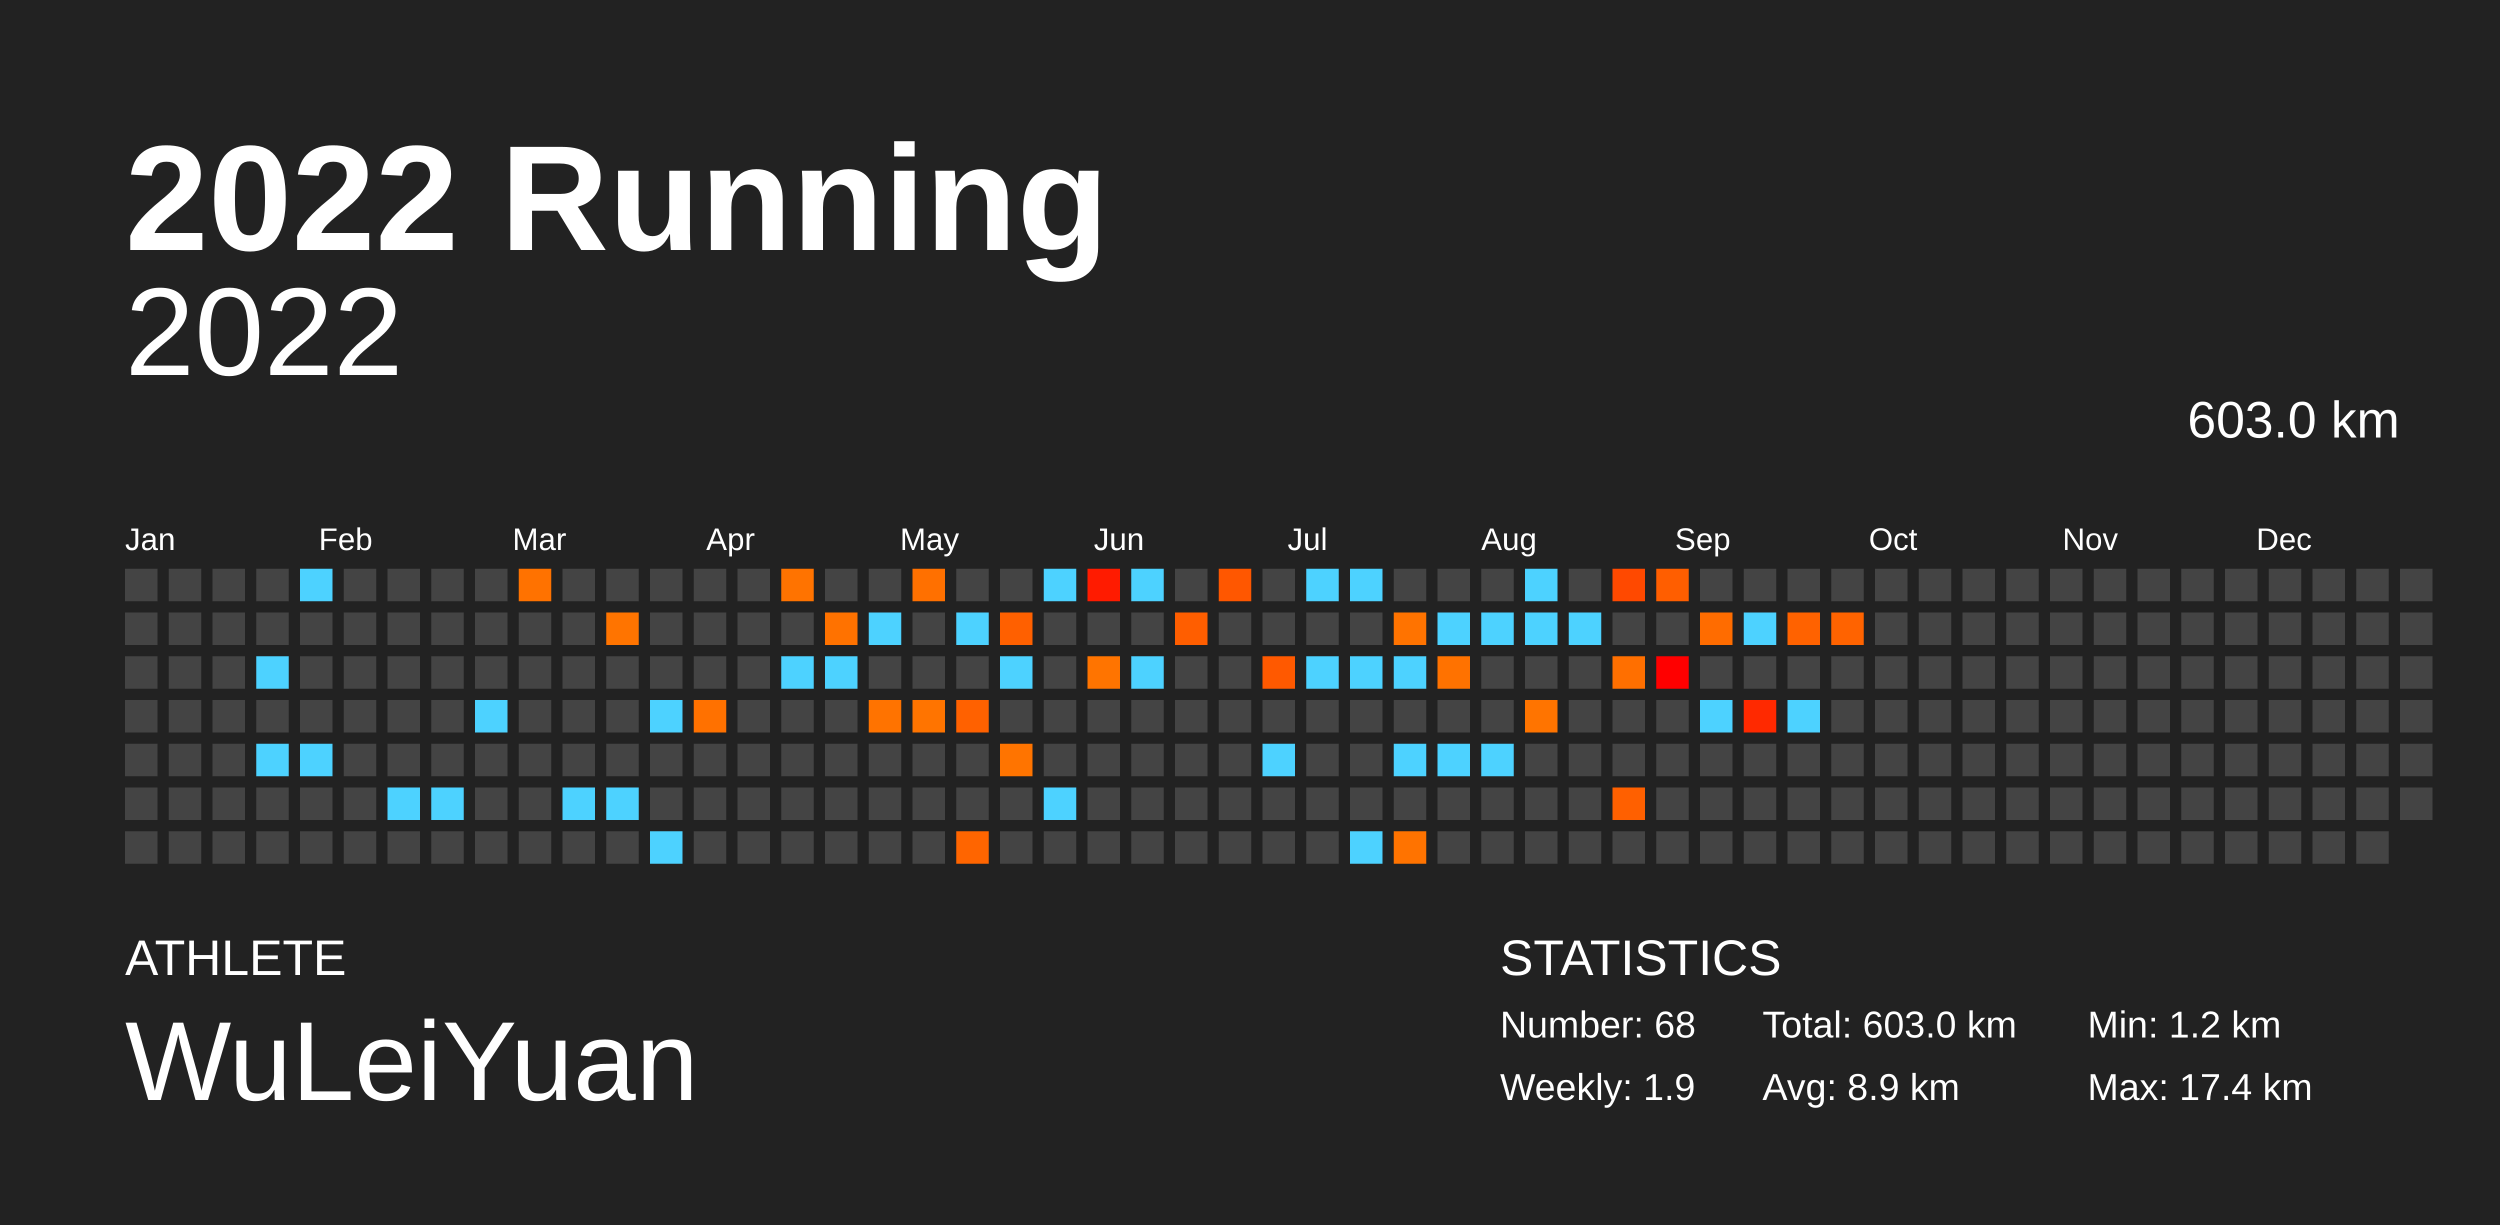
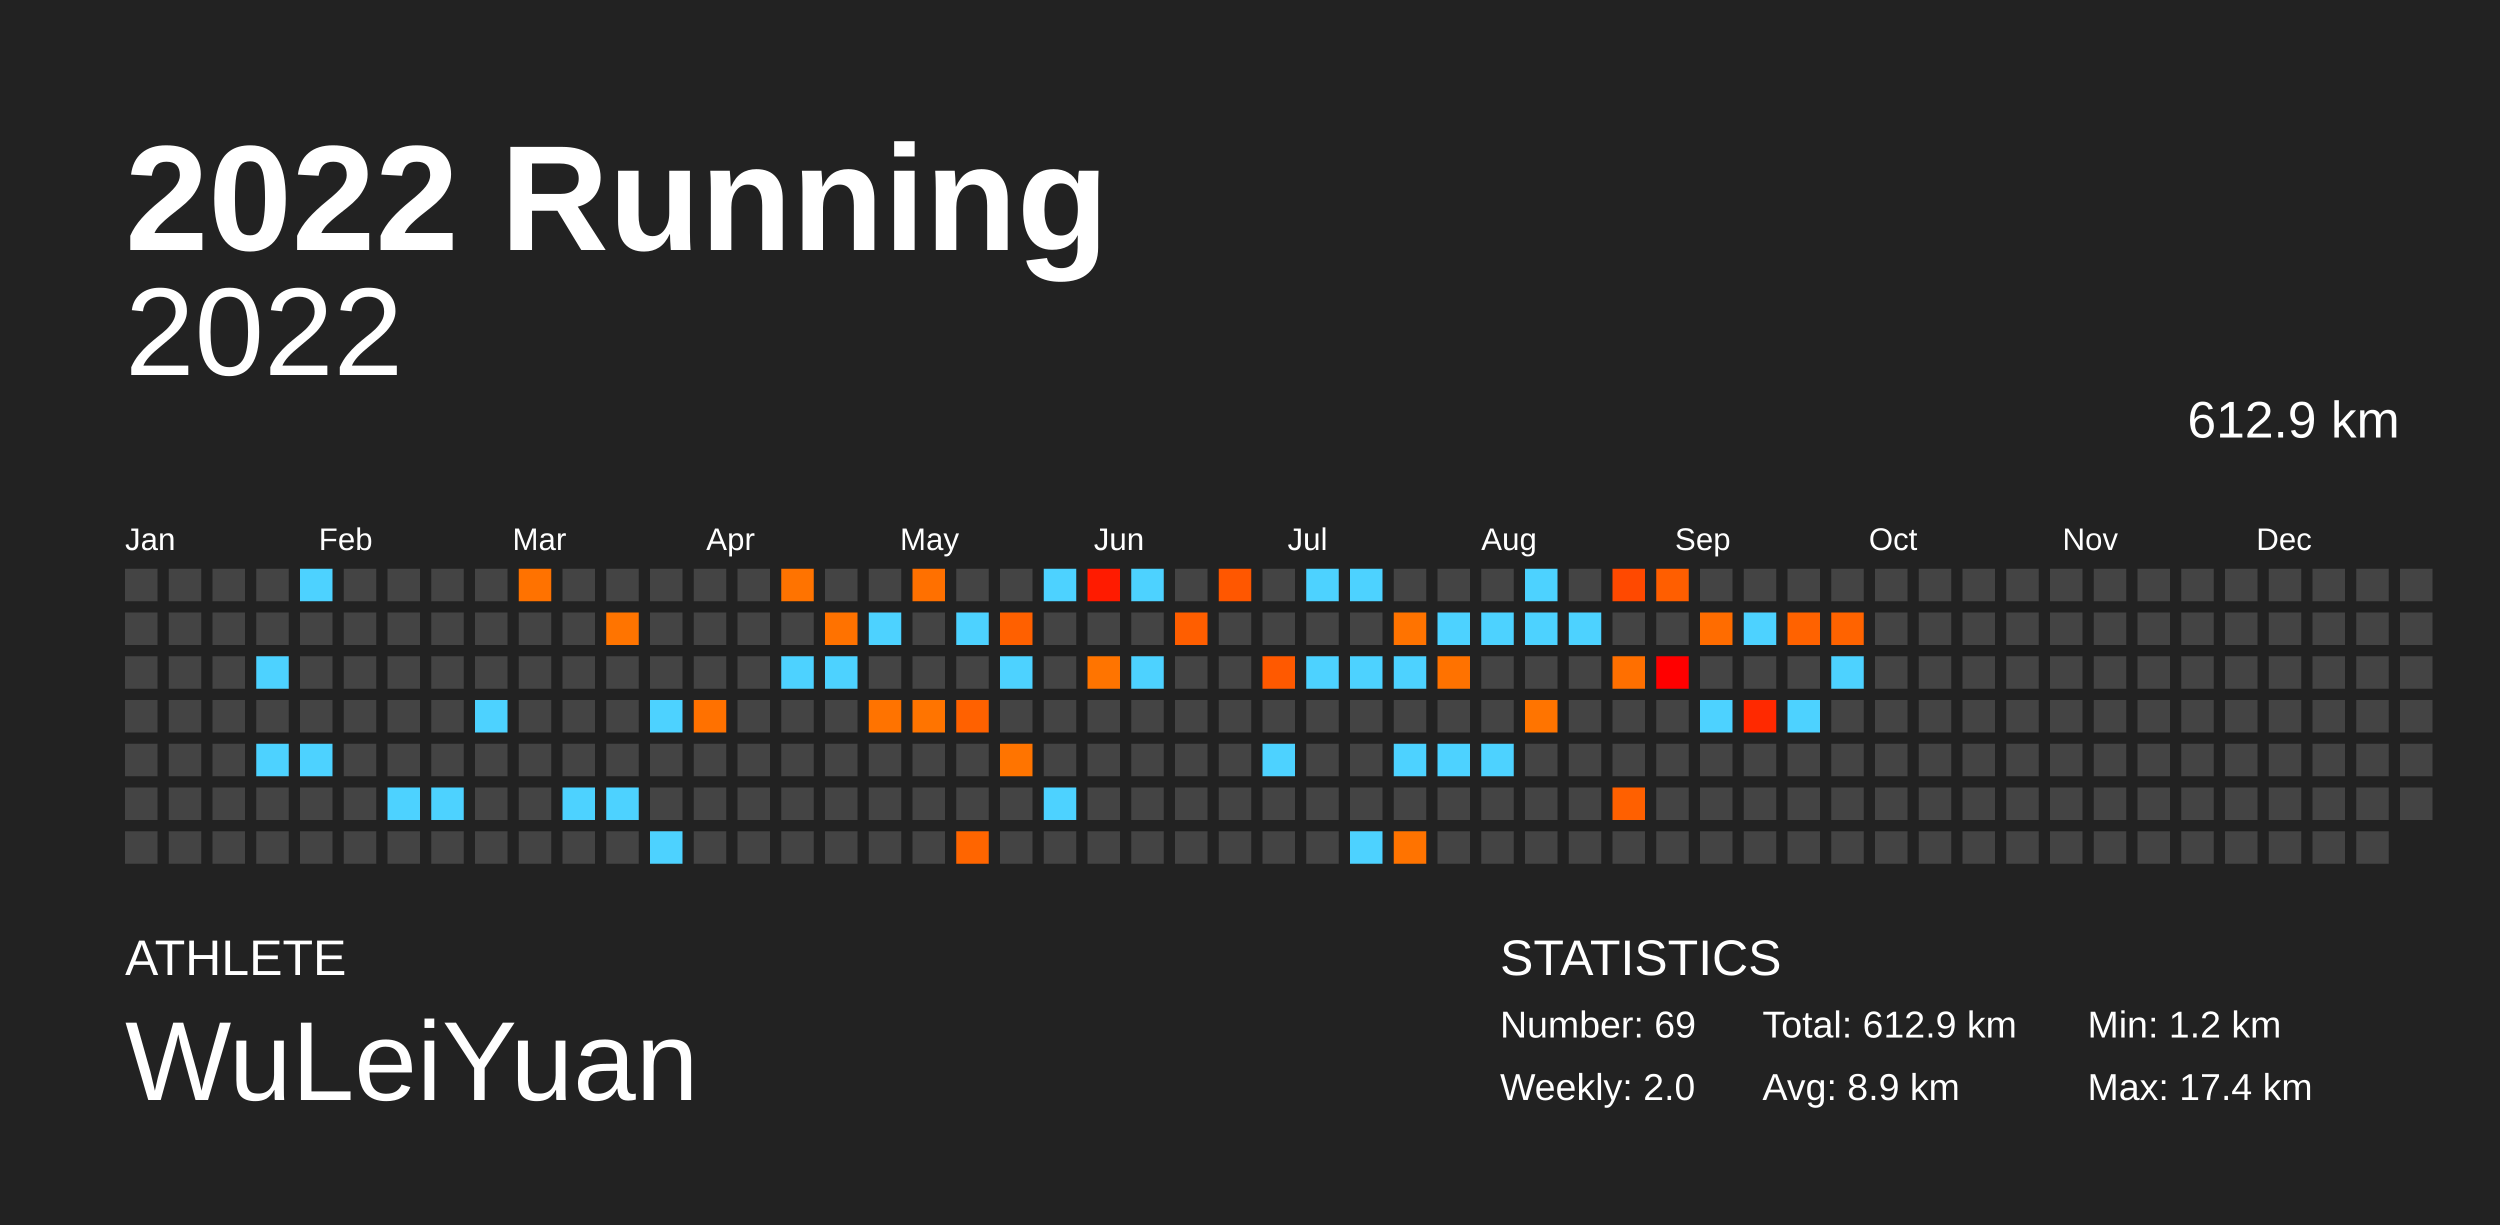
<svg xmlns="http://www.w3.org/2000/svg" baseProfile="full" height="98mm" version="1.1" viewBox="0,0,200,98" width="200mm">
  <defs />
  <rect fill="#222222" height="98" width="200" x="0" y="0" />
  <text fill="#FFFFFF" style="font-size:12px; font-family:Arial; font-weight:bold;" x="10" y="20">2022 Running</text>
  <text fill="#FFFFFF" style="font-size:4px; font-family:Arial" x="10" y="78">ATHLETE</text>
  <text fill="#FFFFFF" style="font-size:9px; font-family:Arial" x="10" y="88">WuLeiYuan</text>
  <text fill="#FFFFFF" style="font-size:4px; font-family:Arial" x="120" y="78">STATISTICS</text>
-   <text fill="#FFFFFF" style="font-size:3px; font-family:Arial" x="120" y="83">Number: 68</text>
-   <text fill="#FFFFFF" style="font-size:3px; font-family:Arial" x="120" y="88">Weekly: 1.9</text>
-   <text fill="#FFFFFF" style="font-size:3px; font-family:Arial" x="141" y="83">Total: 603.0 km</text>
+   <text fill="#FFFFFF" style="font-size:3px; font-family:Arial" x="120" y="83">Number: 69</text>
+   <text fill="#FFFFFF" style="font-size:3px; font-family:Arial" x="120" y="88">Weekly: 2.0</text>
+   <text fill="#FFFFFF" style="font-size:3px; font-family:Arial" x="141" y="83">Total: 612.9 km</text>
  <text fill="#FFFFFF" style="font-size:3px; font-family:Arial" x="141" y="88">Avg: 8.9 km</text>
  <text fill="#FFFFFF" style="font-size:3px; font-family:Arial" x="167" y="83">Min: 1.2 km</text>
  <text fill="#FFFFFF" style="font-size:3px; font-family:Arial" x="167" y="88">Max: 17.4 km</text>
  <text alignment-baseline="hanging" fill="#FFFFFF" style="font-size:10.0px; font-family:Arial;" x="10" y="30">2022</text>
-   <text alignment-baseline="hanging" fill="#FFFFFF" style="font-size:4.125px; font-family:Arial;" x="175" y="35">603.0 km</text>
+   <text alignment-baseline="hanging" fill="#FFFFFF" style="font-size:4.125px; font-family:Arial;" x="175" y="35">612.9 km</text>
  <text fill="#FFFFFF" style="font-size:2.5px; font-family:Arial" x="10.0" y="44">Jan</text>
  <text fill="#FFFFFF" style="font-size:2.5px; font-family:Arial" x="25.5" y="44">Feb</text>
  <text fill="#FFFFFF" style="font-size:2.5px; font-family:Arial" x="41.0" y="44">Mar</text>
  <text fill="#FFFFFF" style="font-size:2.5px; font-family:Arial" x="56.5" y="44">Apr</text>
  <text fill="#FFFFFF" style="font-size:2.5px; font-family:Arial" x="72.0" y="44">May</text>
  <text fill="#FFFFFF" style="font-size:2.5px; font-family:Arial" x="87.5" y="44">Jun</text>
  <text fill="#FFFFFF" style="font-size:2.5px; font-family:Arial" x="103.0" y="44">Jul</text>
  <text fill="#FFFFFF" style="font-size:2.5px; font-family:Arial" x="118.5" y="44">Aug</text>
  <text fill="#FFFFFF" style="font-size:2.5px; font-family:Arial" x="134.0" y="44">Sep</text>
  <text fill="#FFFFFF" style="font-size:2.5px; font-family:Arial" x="149.5" y="44">Oct</text>
  <text fill="#FFFFFF" style="font-size:2.5px; font-family:Arial" x="165.0" y="44">Nov</text>
  <text fill="#FFFFFF" style="font-size:2.5px; font-family:Arial" x="180.5" y="44">Dec</text>
  <rect fill="#444444" height="2.6" width="2.6" x="10.0" y="45.5" />
  <rect fill="#444444" height="2.6" width="2.6" x="10.0" y="49.0" />
  <rect fill="#444444" height="2.6" width="2.6" x="10.0" y="52.5" />
  <rect fill="#444444" height="2.6" width="2.6" x="10.0" y="56.0" />
  <rect fill="#444444" height="2.6" width="2.6" x="10.0" y="59.5" />
  <rect fill="#444444" height="2.6" width="2.6" x="10.0" y="63.0" />
  <rect fill="#444444" height="2.6" width="2.6" x="10.0" y="66.5" />
  <rect fill="#444444" height="2.6" width="2.6" x="13.5" y="45.5" />
  <rect fill="#444444" height="2.6" width="2.6" x="13.5" y="49.0" />
  <rect fill="#444444" height="2.6" width="2.6" x="13.5" y="52.5" />
  <rect fill="#444444" height="2.6" width="2.6" x="13.5" y="56.0" />
  <rect fill="#444444" height="2.6" width="2.6" x="13.5" y="59.5" />
  <rect fill="#444444" height="2.6" width="2.6" x="13.5" y="63.0" />
  <rect fill="#444444" height="2.6" width="2.6" x="13.5" y="66.5" />
  <rect fill="#444444" height="2.6" width="2.6" x="17.0" y="45.5" />
  <rect fill="#444444" height="2.6" width="2.6" x="17.0" y="49.0" />
  <rect fill="#444444" height="2.6" width="2.6" x="17.0" y="52.5" />
  <rect fill="#444444" height="2.6" width="2.6" x="17.0" y="56.0" />
  <rect fill="#444444" height="2.6" width="2.6" x="17.0" y="59.5" />
  <rect fill="#444444" height="2.6" width="2.6" x="17.0" y="63.0" />
  <rect fill="#444444" height="2.6" width="2.6" x="17.0" y="66.5" />
  <rect fill="#444444" height="2.6" width="2.6" x="20.5" y="45.5" />
  <rect fill="#444444" height="2.6" width="2.6" x="20.5" y="49.0" />
  <rect fill="#4dd2ff" height="2.6" width="2.6" x="20.5" y="52.5" />
  <rect fill="#444444" height="2.6" width="2.6" x="20.5" y="56.0" />
  <rect fill="#4dd2ff" height="2.6" width="2.6" x="20.5" y="59.5" />
  <rect fill="#444444" height="2.6" width="2.6" x="20.5" y="63.0" />
  <rect fill="#444444" height="2.6" width="2.6" x="20.5" y="66.5" />
  <rect fill="#4dd2ff" height="2.6" width="2.6" x="24.0" y="45.5" />
  <rect fill="#444444" height="2.6" width="2.6" x="24.0" y="49.0" />
  <rect fill="#444444" height="2.6" width="2.6" x="24.0" y="52.5" />
  <rect fill="#444444" height="2.6" width="2.6" x="24.0" y="56.0" />
  <rect fill="#4dd2ff" height="2.6" width="2.6" x="24.0" y="59.5" />
  <rect fill="#444444" height="2.6" width="2.6" x="24.0" y="63.0" />
  <rect fill="#444444" height="2.6" width="2.6" x="24.0" y="66.5" />
  <rect fill="#444444" height="2.6" width="2.6" x="27.5" y="45.5" />
  <rect fill="#444444" height="2.6" width="2.6" x="27.5" y="49.0" />
  <rect fill="#444444" height="2.6" width="2.6" x="27.5" y="52.5" />
  <rect fill="#444444" height="2.6" width="2.6" x="27.5" y="56.0" />
  <rect fill="#444444" height="2.6" width="2.6" x="27.5" y="59.5" />
  <rect fill="#444444" height="2.6" width="2.6" x="27.5" y="63.0" />
  <rect fill="#444444" height="2.6" width="2.6" x="27.5" y="66.5" />
  <rect fill="#444444" height="2.6" width="2.6" x="31.0" y="45.5" />
  <rect fill="#444444" height="2.6" width="2.6" x="31.0" y="49.0" />
  <rect fill="#444444" height="2.6" width="2.6" x="31.0" y="52.5" />
  <rect fill="#444444" height="2.6" width="2.6" x="31.0" y="56.0" />
  <rect fill="#444444" height="2.6" width="2.6" x="31.0" y="59.5" />
  <rect fill="#4dd2ff" height="2.6" width="2.6" x="31.0" y="63.0" />
  <rect fill="#444444" height="2.6" width="2.6" x="31.0" y="66.5" />
  <rect fill="#444444" height="2.6" width="2.6" x="34.5" y="45.5" />
  <rect fill="#444444" height="2.6" width="2.6" x="34.5" y="49.0" />
  <rect fill="#444444" height="2.6" width="2.6" x="34.5" y="52.5" />
  <rect fill="#444444" height="2.6" width="2.6" x="34.5" y="56.0" />
  <rect fill="#444444" height="2.6" width="2.6" x="34.5" y="59.5" />
  <rect fill="#4dd2ff" height="2.6" width="2.6" x="34.5" y="63.0" />
  <rect fill="#444444" height="2.6" width="2.6" x="34.5" y="66.5" />
  <rect fill="#444444" height="2.6" width="2.6" x="38.0" y="45.5" />
  <rect fill="#444444" height="2.6" width="2.6" x="38.0" y="49.0" />
  <rect fill="#444444" height="2.6" width="2.6" x="38.0" y="52.5" />
  <rect fill="#4dd2ff" height="2.6" width="2.6" x="38.0" y="56.0" />
  <rect fill="#444444" height="2.6" width="2.6" x="38.0" y="59.5" />
  <rect fill="#444444" height="2.6" width="2.6" x="38.0" y="63.0" />
  <rect fill="#444444" height="2.6" width="2.6" x="38.0" y="66.5" />
  <rect fill="#ff7200" height="2.6" width="2.6" x="41.5" y="45.5" />
  <rect fill="#444444" height="2.6" width="2.6" x="41.5" y="49.0" />
  <rect fill="#444444" height="2.6" width="2.6" x="41.5" y="52.5" />
  <rect fill="#444444" height="2.6" width="2.6" x="41.5" y="56.0" />
  <rect fill="#444444" height="2.6" width="2.6" x="41.5" y="59.5" />
  <rect fill="#444444" height="2.6" width="2.6" x="41.5" y="63.0" />
  <rect fill="#444444" height="2.6" width="2.6" x="41.5" y="66.5" />
  <rect fill="#444444" height="2.6" width="2.6" x="45.0" y="45.5" />
  <rect fill="#444444" height="2.6" width="2.6" x="45.0" y="49.0" />
  <rect fill="#444444" height="2.6" width="2.6" x="45.0" y="52.5" />
  <rect fill="#444444" height="2.6" width="2.6" x="45.0" y="56.0" />
  <rect fill="#444444" height="2.6" width="2.6" x="45.0" y="59.5" />
  <rect fill="#4dd2ff" height="2.6" width="2.6" x="45.0" y="63.0" />
  <rect fill="#444444" height="2.6" width="2.6" x="45.0" y="66.5" />
  <rect fill="#444444" height="2.6" width="2.6" x="48.5" y="45.5" />
  <rect fill="#ff7400" height="2.6" width="2.6" x="48.5" y="49.0" />
  <rect fill="#444444" height="2.6" width="2.6" x="48.5" y="52.5" />
  <rect fill="#444444" height="2.6" width="2.6" x="48.5" y="56.0" />
  <rect fill="#444444" height="2.6" width="2.6" x="48.5" y="59.5" />
  <rect fill="#4dd2ff" height="2.6" width="2.6" x="48.5" y="63.0" />
  <rect fill="#444444" height="2.6" width="2.6" x="48.5" y="66.5" />
  <rect fill="#444444" height="2.6" width="2.6" x="52.0" y="45.5" />
  <rect fill="#444444" height="2.6" width="2.6" x="52.0" y="49.0" />
  <rect fill="#444444" height="2.6" width="2.6" x="52.0" y="52.5" />
  <rect fill="#4dd2ff" height="2.6" width="2.6" x="52.0" y="56.0" />
  <rect fill="#444444" height="2.6" width="2.6" x="52.0" y="59.5" />
  <rect fill="#444444" height="2.6" width="2.6" x="52.0" y="63.0" />
  <rect fill="#4dd2ff" height="2.6" width="2.6" x="52.0" y="66.5" />
  <rect fill="#444444" height="2.6" width="2.6" x="55.5" y="45.5" />
  <rect fill="#444444" height="2.6" width="2.6" x="55.5" y="49.0" />
  <rect fill="#444444" height="2.6" width="2.6" x="55.5" y="52.5" />
  <rect fill="#ff7100" height="2.6" width="2.6" x="55.5" y="56.0" />
  <rect fill="#444444" height="2.6" width="2.6" x="55.5" y="59.5" />
  <rect fill="#444444" height="2.6" width="2.6" x="55.5" y="63.0" />
  <rect fill="#444444" height="2.6" width="2.6" x="55.5" y="66.5" />
  <rect fill="#444444" height="2.6" width="2.6" x="59.0" y="45.5" />
  <rect fill="#444444" height="2.6" width="2.6" x="59.0" y="49.0" />
  <rect fill="#444444" height="2.6" width="2.6" x="59.0" y="52.5" />
  <rect fill="#444444" height="2.6" width="2.6" x="59.0" y="56.0" />
  <rect fill="#444444" height="2.6" width="2.6" x="59.0" y="59.5" />
  <rect fill="#444444" height="2.6" width="2.6" x="59.0" y="63.0" />
  <rect fill="#444444" height="2.6" width="2.6" x="59.0" y="66.5" />
  <rect fill="#ff7300" height="2.6" width="2.6" x="62.5" y="45.5" />
  <rect fill="#444444" height="2.6" width="2.6" x="62.5" y="49.0" />
  <rect fill="#4dd2ff" height="2.6" width="2.6" x="62.5" y="52.5" />
  <rect fill="#444444" height="2.6" width="2.6" x="62.5" y="56.0" />
  <rect fill="#444444" height="2.6" width="2.6" x="62.5" y="59.5" />
  <rect fill="#444444" height="2.6" width="2.6" x="62.5" y="63.0" />
  <rect fill="#444444" height="2.6" width="2.6" x="62.5" y="66.5" />
  <rect fill="#444444" height="2.6" width="2.6" x="66.0" y="45.5" />
  <rect fill="#ff7200" height="2.6" width="2.6" x="66.0" y="49.0" />
  <rect fill="#4dd2ff" height="2.6" width="2.6" x="66.0" y="52.5" />
  <rect fill="#444444" height="2.6" width="2.6" x="66.0" y="56.0" />
  <rect fill="#444444" height="2.6" width="2.6" x="66.0" y="59.5" />
  <rect fill="#444444" height="2.6" width="2.6" x="66.0" y="63.0" />
  <rect fill="#444444" height="2.6" width="2.6" x="66.0" y="66.5" />
  <rect fill="#444444" height="2.6" width="2.6" x="69.5" y="45.5" />
  <rect fill="#4dd2ff" height="2.6" width="2.6" x="69.5" y="49.0" />
  <rect fill="#444444" height="2.6" width="2.6" x="69.5" y="52.5" />
  <rect fill="#ff7300" height="2.6" width="2.6" x="69.5" y="56.0" />
  <rect fill="#444444" height="2.6" width="2.6" x="69.5" y="59.5" />
  <rect fill="#444444" height="2.6" width="2.6" x="69.5" y="63.0" />
  <rect fill="#444444" height="2.6" width="2.6" x="69.5" y="66.5" />
  <rect fill="#ff7000" height="2.6" width="2.6" x="73.0" y="45.5" />
  <rect fill="#444444" height="2.6" width="2.6" x="73.0" y="49.0" />
  <rect fill="#444444" height="2.6" width="2.6" x="73.0" y="52.5" />
  <rect fill="#ff7400" height="2.6" width="2.6" x="73.0" y="56.0" />
  <rect fill="#444444" height="2.6" width="2.6" x="73.0" y="59.5" />
  <rect fill="#444444" height="2.6" width="2.6" x="73.0" y="63.0" />
  <rect fill="#444444" height="2.6" width="2.6" x="73.0" y="66.5" />
  <rect fill="#444444" height="2.6" width="2.6" x="76.5" y="45.5" />
  <rect fill="#4dd2ff" height="2.6" width="2.6" x="76.5" y="49.0" />
  <rect fill="#444444" height="2.6" width="2.6" x="76.5" y="52.5" />
  <rect fill="#ff6100" height="2.6" width="2.6" x="76.5" y="56.0" />
  <rect fill="#444444" height="2.6" width="2.6" x="76.5" y="59.5" />
  <rect fill="#444444" height="2.6" width="2.6" x="76.5" y="63.0" />
  <rect fill="#ff6500" height="2.6" width="2.6" x="76.5" y="66.5" />
  <rect fill="#444444" height="2.6" width="2.6" x="80.0" y="45.5" />
  <rect fill="#ff6000" height="2.6" width="2.6" x="80.0" y="49.0" />
  <rect fill="#4dd2ff" height="2.6" width="2.6" x="80.0" y="52.5" />
  <rect fill="#444444" height="2.6" width="2.6" x="80.0" y="56.0" />
  <rect fill="#ff7400" height="2.6" width="2.6" x="80.0" y="59.5" />
  <rect fill="#444444" height="2.6" width="2.6" x="80.0" y="63.0" />
  <rect fill="#444444" height="2.6" width="2.6" x="80.0" y="66.5" />
  <rect fill="#4dd2ff" height="2.6" width="2.6" x="83.5" y="45.5" />
  <rect fill="#444444" height="2.6" width="2.6" x="83.5" y="49.0" />
  <rect fill="#444444" height="2.6" width="2.6" x="83.5" y="52.5" />
  <rect fill="#444444" height="2.6" width="2.6" x="83.5" y="56.0" />
  <rect fill="#444444" height="2.6" width="2.6" x="83.5" y="59.5" />
  <rect fill="#4dd2ff" height="2.6" width="2.6" x="83.5" y="63.0" />
  <rect fill="#444444" height="2.6" width="2.6" x="83.5" y="66.5" />
  <rect fill="#ff1b00" height="2.6" width="2.6" x="87.0" y="45.5" />
  <rect fill="#444444" height="2.6" width="2.6" x="87.0" y="49.0" />
  <rect fill="#ff7400" height="2.6" width="2.6" x="87.0" y="52.5" />
  <rect fill="#444444" height="2.6" width="2.6" x="87.0" y="56.0" />
  <rect fill="#444444" height="2.6" width="2.6" x="87.0" y="59.5" />
  <rect fill="#444444" height="2.6" width="2.6" x="87.0" y="63.0" />
  <rect fill="#444444" height="2.6" width="2.6" x="87.0" y="66.5" />
  <rect fill="#4dd2ff" height="2.6" width="2.6" x="90.5" y="45.5" />
  <rect fill="#444444" height="2.6" width="2.6" x="90.5" y="49.0" />
  <rect fill="#4dd2ff" height="2.6" width="2.6" x="90.5" y="52.5" />
  <rect fill="#444444" height="2.6" width="2.6" x="90.5" y="56.0" />
  <rect fill="#444444" height="2.6" width="2.6" x="90.5" y="59.5" />
  <rect fill="#444444" height="2.6" width="2.6" x="90.5" y="63.0" />
  <rect fill="#444444" height="2.6" width="2.6" x="90.5" y="66.5" />
  <rect fill="#444444" height="2.6" width="2.6" x="94.0" y="45.5" />
  <rect fill="#ff5e00" height="2.6" width="2.6" x="94.0" y="49.0" />
  <rect fill="#444444" height="2.6" width="2.6" x="94.0" y="52.5" />
  <rect fill="#444444" height="2.6" width="2.6" x="94.0" y="56.0" />
  <rect fill="#444444" height="2.6" width="2.6" x="94.0" y="59.5" />
  <rect fill="#444444" height="2.6" width="2.6" x="94.0" y="63.0" />
  <rect fill="#444444" height="2.6" width="2.6" x="94.0" y="66.5" />
  <rect fill="#ff5700" height="2.6" width="2.6" x="97.5" y="45.5" />
  <rect fill="#444444" height="2.6" width="2.6" x="97.5" y="49.0" />
  <rect fill="#444444" height="2.6" width="2.6" x="97.5" y="52.5" />
  <rect fill="#444444" height="2.6" width="2.6" x="97.5" y="56.0" />
  <rect fill="#444444" height="2.6" width="2.6" x="97.5" y="59.5" />
  <rect fill="#444444" height="2.6" width="2.6" x="97.5" y="63.0" />
  <rect fill="#444444" height="2.6" width="2.6" x="97.5" y="66.5" />
  <rect fill="#444444" height="2.6" width="2.6" x="101.0" y="45.5" />
  <rect fill="#444444" height="2.6" width="2.6" x="101.0" y="49.0" />
  <rect fill="#ff5900" height="2.6" width="2.6" x="101.0" y="52.5" />
  <rect fill="#444444" height="2.6" width="2.6" x="101.0" y="56.0" />
  <rect fill="#4dd2ff" height="2.6" width="2.6" x="101.0" y="59.5" />
  <rect fill="#444444" height="2.6" width="2.6" x="101.0" y="63.0" />
  <rect fill="#444444" height="2.6" width="2.6" x="101.0" y="66.5" />
  <rect fill="#4dd2ff" height="2.6" width="2.6" x="104.5" y="45.5" />
  <rect fill="#444444" height="2.6" width="2.6" x="104.5" y="49.0" />
  <rect fill="#4dd2ff" height="2.6" width="2.6" x="104.5" y="52.5" />
  <rect fill="#444444" height="2.6" width="2.6" x="104.5" y="56.0" />
  <rect fill="#444444" height="2.6" width="2.6" x="104.5" y="59.5" />
  <rect fill="#444444" height="2.6" width="2.6" x="104.5" y="63.0" />
  <rect fill="#444444" height="2.6" width="2.6" x="104.5" y="66.5" />
  <rect fill="#4dd2ff" height="2.6" width="2.6" x="108.0" y="45.5" />
  <rect fill="#444444" height="2.6" width="2.6" x="108.0" y="49.0" />
  <rect fill="#4dd2ff" height="2.6" width="2.6" x="108.0" y="52.5" />
  <rect fill="#444444" height="2.6" width="2.6" x="108.0" y="56.0" />
  <rect fill="#444444" height="2.6" width="2.6" x="108.0" y="59.5" />
  <rect fill="#444444" height="2.6" width="2.6" x="108.0" y="63.0" />
  <rect fill="#4dd2ff" height="2.6" width="2.6" x="108.0" y="66.5" />
  <rect fill="#444444" height="2.6" width="2.6" x="111.5" y="45.5" />
  <rect fill="#ff7300" height="2.6" width="2.6" x="111.5" y="49.0" />
  <rect fill="#4dd2ff" height="2.6" width="2.6" x="111.5" y="52.5" />
  <rect fill="#444444" height="2.6" width="2.6" x="111.5" y="56.0" />
  <rect fill="#4dd2ff" height="2.6" width="2.6" x="111.5" y="59.5" />
  <rect fill="#444444" height="2.6" width="2.6" x="111.5" y="63.0" />
  <rect fill="#ff7300" height="2.6" width="2.6" x="111.5" y="66.5" />
  <rect fill="#444444" height="2.6" width="2.6" x="115.0" y="45.5" />
  <rect fill="#4dd2ff" height="2.6" width="2.6" x="115.0" y="49.0" />
  <rect fill="#ff7200" height="2.6" width="2.6" x="115.0" y="52.5" />
  <rect fill="#444444" height="2.6" width="2.6" x="115.0" y="56.0" />
  <rect fill="#4dd2ff" height="2.6" width="2.6" x="115.0" y="59.5" />
  <rect fill="#444444" height="2.6" width="2.6" x="115.0" y="63.0" />
  <rect fill="#444444" height="2.6" width="2.6" x="115.0" y="66.5" />
  <rect fill="#444444" height="2.6" width="2.6" x="118.5" y="45.5" />
  <rect fill="#4dd2ff" height="2.6" width="2.6" x="118.5" y="49.0" />
  <rect fill="#444444" height="2.6" width="2.6" x="118.5" y="52.5" />
  <rect fill="#444444" height="2.6" width="2.6" x="118.5" y="56.0" />
  <rect fill="#4dd2ff" height="2.6" width="2.6" x="118.5" y="59.5" />
  <rect fill="#444444" height="2.6" width="2.6" x="118.5" y="63.0" />
  <rect fill="#444444" height="2.6" width="2.6" x="118.5" y="66.5" />
  <rect fill="#4dd2ff" height="2.6" width="2.6" x="122.0" y="45.5" />
  <rect fill="#4dd2ff" height="2.6" width="2.6" x="122.0" y="49.0" />
  <rect fill="#444444" height="2.6" width="2.6" x="122.0" y="52.5" />
  <rect fill="#ff7400" height="2.6" width="2.6" x="122.0" y="56.0" />
  <rect fill="#444444" height="2.6" width="2.6" x="122.0" y="59.5" />
  <rect fill="#444444" height="2.6" width="2.6" x="122.0" y="63.0" />
  <rect fill="#444444" height="2.6" width="2.6" x="122.0" y="66.5" />
  <rect fill="#444444" height="2.6" width="2.6" x="125.5" y="45.5" />
  <rect fill="#4dd2ff" height="2.6" width="2.6" x="125.5" y="49.0" />
  <rect fill="#444444" height="2.6" width="2.6" x="125.5" y="52.5" />
  <rect fill="#444444" height="2.6" width="2.6" x="125.5" y="56.0" />
  <rect fill="#444444" height="2.6" width="2.6" x="125.5" y="59.5" />
  <rect fill="#444444" height="2.6" width="2.6" x="125.5" y="63.0" />
  <rect fill="#444444" height="2.6" width="2.6" x="125.5" y="66.5" />
  <rect fill="#ff4900" height="2.6" width="2.6" x="129.0" y="45.5" />
  <rect fill="#444444" height="2.6" width="2.6" x="129.0" y="49.0" />
  <rect fill="#ff6f00" height="2.6" width="2.6" x="129.0" y="52.5" />
  <rect fill="#444444" height="2.6" width="2.6" x="129.0" y="56.0" />
  <rect fill="#444444" height="2.6" width="2.6" x="129.0" y="59.5" />
  <rect fill="#ff6000" height="2.6" width="2.6" x="129.0" y="63.0" />
  <rect fill="#444444" height="2.6" width="2.6" x="129.0" y="66.5" />
  <rect fill="#ff5e00" height="2.6" width="2.6" x="132.5" y="45.5" />
  <rect fill="#444444" height="2.6" width="2.6" x="132.5" y="49.0" />
  <rect fill="#ff0000" height="2.6" width="2.6" x="132.5" y="52.5" />
  <rect fill="#444444" height="2.6" width="2.6" x="132.5" y="56.0" />
  <rect fill="#444444" height="2.6" width="2.6" x="132.5" y="59.5" />
  <rect fill="#444444" height="2.6" width="2.6" x="132.5" y="63.0" />
  <rect fill="#444444" height="2.6" width="2.6" x="132.5" y="66.5" />
  <rect fill="#444444" height="2.6" width="2.6" x="136.0" y="45.5" />
  <rect fill="#ff6c00" height="2.6" width="2.6" x="136.0" y="49.0" />
  <rect fill="#444444" height="2.6" width="2.6" x="136.0" y="52.5" />
  <rect fill="#4dd2ff" height="2.6" width="2.6" x="136.0" y="56.0" />
  <rect fill="#444444" height="2.6" width="2.6" x="136.0" y="59.5" />
  <rect fill="#444444" height="2.6" width="2.6" x="136.0" y="63.0" />
  <rect fill="#444444" height="2.6" width="2.6" x="136.0" y="66.5" />
  <rect fill="#444444" height="2.6" width="2.6" x="139.5" y="45.5" />
  <rect fill="#4dd2ff" height="2.6" width="2.6" x="139.5" y="49.0" />
  <rect fill="#444444" height="2.6" width="2.6" x="139.5" y="52.5" />
  <rect fill="#ff2900" height="2.6" width="2.6" x="139.5" y="56.0" />
  <rect fill="#444444" height="2.6" width="2.6" x="139.5" y="59.5" />
  <rect fill="#444444" height="2.6" width="2.6" x="139.5" y="63.0" />
  <rect fill="#444444" height="2.6" width="2.6" x="139.5" y="66.5" />
  <rect fill="#444444" height="2.6" width="2.6" x="143.0" y="45.5" />
  <rect fill="#ff6200" height="2.6" width="2.6" x="143.0" y="49.0" />
  <rect fill="#444444" height="2.6" width="2.6" x="143.0" y="52.5" />
  <rect fill="#4dd2ff" height="2.6" width="2.6" x="143.0" y="56.0" />
  <rect fill="#444444" height="2.6" width="2.6" x="143.0" y="59.5" />
  <rect fill="#444444" height="2.6" width="2.6" x="143.0" y="63.0" />
  <rect fill="#444444" height="2.6" width="2.6" x="143.0" y="66.5" />
  <rect fill="#444444" height="2.6" width="2.6" x="146.5" y="45.5" />
  <rect fill="#ff6300" height="2.6" width="2.6" x="146.5" y="49.0" />
-   <rect fill="#444444" height="2.6" width="2.6" x="146.5" y="52.5" />
+   <rect fill="#4dd2ff" height="2.6" width="2.6" x="146.5" y="52.5" />
  <rect fill="#444444" height="2.6" width="2.6" x="146.5" y="56.0" />
  <rect fill="#444444" height="2.6" width="2.6" x="146.5" y="59.5" />
  <rect fill="#444444" height="2.6" width="2.6" x="146.5" y="63.0" />
  <rect fill="#444444" height="2.6" width="2.6" x="146.5" y="66.5" />
  <rect fill="#444444" height="2.6" width="2.6" x="150.0" y="45.5" />
  <rect fill="#444444" height="2.6" width="2.6" x="150.0" y="49.0" />
  <rect fill="#444444" height="2.6" width="2.6" x="150.0" y="52.5" />
  <rect fill="#444444" height="2.6" width="2.6" x="150.0" y="56.0" />
  <rect fill="#444444" height="2.6" width="2.6" x="150.0" y="59.5" />
  <rect fill="#444444" height="2.6" width="2.6" x="150.0" y="63.0" />
  <rect fill="#444444" height="2.6" width="2.6" x="150.0" y="66.5" />
  <rect fill="#444444" height="2.6" width="2.6" x="153.5" y="45.5" />
  <rect fill="#444444" height="2.6" width="2.6" x="153.5" y="49.0" />
  <rect fill="#444444" height="2.6" width="2.6" x="153.5" y="52.5" />
  <rect fill="#444444" height="2.6" width="2.6" x="153.5" y="56.0" />
  <rect fill="#444444" height="2.6" width="2.6" x="153.5" y="59.5" />
  <rect fill="#444444" height="2.6" width="2.6" x="153.5" y="63.0" />
  <rect fill="#444444" height="2.6" width="2.6" x="153.5" y="66.5" />
  <rect fill="#444444" height="2.6" width="2.6" x="157.0" y="45.5" />
  <rect fill="#444444" height="2.6" width="2.6" x="157.0" y="49.0" />
  <rect fill="#444444" height="2.6" width="2.6" x="157.0" y="52.5" />
  <rect fill="#444444" height="2.6" width="2.6" x="157.0" y="56.0" />
  <rect fill="#444444" height="2.6" width="2.6" x="157.0" y="59.5" />
  <rect fill="#444444" height="2.6" width="2.6" x="157.0" y="63.0" />
  <rect fill="#444444" height="2.6" width="2.6" x="157.0" y="66.5" />
  <rect fill="#444444" height="2.6" width="2.6" x="160.5" y="45.5" />
  <rect fill="#444444" height="2.6" width="2.6" x="160.5" y="49.0" />
  <rect fill="#444444" height="2.6" width="2.6" x="160.5" y="52.5" />
  <rect fill="#444444" height="2.6" width="2.6" x="160.5" y="56.0" />
  <rect fill="#444444" height="2.6" width="2.6" x="160.5" y="59.5" />
  <rect fill="#444444" height="2.6" width="2.6" x="160.5" y="63.0" />
  <rect fill="#444444" height="2.6" width="2.6" x="160.5" y="66.5" />
  <rect fill="#444444" height="2.6" width="2.6" x="164.0" y="45.5" />
  <rect fill="#444444" height="2.6" width="2.6" x="164.0" y="49.0" />
  <rect fill="#444444" height="2.6" width="2.6" x="164.0" y="52.5" />
  <rect fill="#444444" height="2.6" width="2.6" x="164.0" y="56.0" />
  <rect fill="#444444" height="2.6" width="2.6" x="164.0" y="59.5" />
  <rect fill="#444444" height="2.6" width="2.6" x="164.0" y="63.0" />
  <rect fill="#444444" height="2.6" width="2.6" x="164.0" y="66.5" />
  <rect fill="#444444" height="2.6" width="2.6" x="167.5" y="45.5" />
  <rect fill="#444444" height="2.6" width="2.6" x="167.5" y="49.0" />
  <rect fill="#444444" height="2.6" width="2.6" x="167.5" y="52.5" />
  <rect fill="#444444" height="2.6" width="2.6" x="167.5" y="56.0" />
  <rect fill="#444444" height="2.6" width="2.6" x="167.5" y="59.5" />
  <rect fill="#444444" height="2.6" width="2.6" x="167.5" y="63.0" />
  <rect fill="#444444" height="2.6" width="2.6" x="167.5" y="66.5" />
  <rect fill="#444444" height="2.6" width="2.6" x="171.0" y="45.5" />
  <rect fill="#444444" height="2.6" width="2.6" x="171.0" y="49.0" />
  <rect fill="#444444" height="2.6" width="2.6" x="171.0" y="52.5" />
  <rect fill="#444444" height="2.6" width="2.6" x="171.0" y="56.0" />
  <rect fill="#444444" height="2.6" width="2.6" x="171.0" y="59.5" />
  <rect fill="#444444" height="2.6" width="2.6" x="171.0" y="63.0" />
  <rect fill="#444444" height="2.6" width="2.6" x="171.0" y="66.5" />
  <rect fill="#444444" height="2.6" width="2.6" x="174.5" y="45.5" />
  <rect fill="#444444" height="2.6" width="2.6" x="174.5" y="49.0" />
  <rect fill="#444444" height="2.6" width="2.6" x="174.5" y="52.5" />
  <rect fill="#444444" height="2.6" width="2.6" x="174.5" y="56.0" />
  <rect fill="#444444" height="2.6" width="2.6" x="174.5" y="59.5" />
  <rect fill="#444444" height="2.6" width="2.6" x="174.5" y="63.0" />
  <rect fill="#444444" height="2.6" width="2.6" x="174.5" y="66.5" />
  <rect fill="#444444" height="2.6" width="2.6" x="178.0" y="45.5" />
  <rect fill="#444444" height="2.6" width="2.6" x="178.0" y="49.0" />
  <rect fill="#444444" height="2.6" width="2.6" x="178.0" y="52.5" />
  <rect fill="#444444" height="2.6" width="2.6" x="178.0" y="56.0" />
  <rect fill="#444444" height="2.6" width="2.6" x="178.0" y="59.5" />
  <rect fill="#444444" height="2.6" width="2.6" x="178.0" y="63.0" />
  <rect fill="#444444" height="2.6" width="2.6" x="178.0" y="66.5" />
  <rect fill="#444444" height="2.6" width="2.6" x="181.5" y="45.5" />
  <rect fill="#444444" height="2.6" width="2.6" x="181.5" y="49.0" />
  <rect fill="#444444" height="2.6" width="2.6" x="181.5" y="52.5" />
  <rect fill="#444444" height="2.6" width="2.6" x="181.5" y="56.0" />
  <rect fill="#444444" height="2.6" width="2.6" x="181.5" y="59.5" />
  <rect fill="#444444" height="2.6" width="2.6" x="181.5" y="63.0" />
  <rect fill="#444444" height="2.6" width="2.6" x="181.5" y="66.5" />
  <rect fill="#444444" height="2.6" width="2.6" x="185.0" y="45.5" />
  <rect fill="#444444" height="2.6" width="2.6" x="185.0" y="49.0" />
  <rect fill="#444444" height="2.6" width="2.6" x="185.0" y="52.5" />
  <rect fill="#444444" height="2.6" width="2.6" x="185.0" y="56.0" />
  <rect fill="#444444" height="2.6" width="2.6" x="185.0" y="59.5" />
  <rect fill="#444444" height="2.6" width="2.6" x="185.0" y="63.0" />
  <rect fill="#444444" height="2.6" width="2.6" x="185.0" y="66.5" />
  <rect fill="#444444" height="2.6" width="2.6" x="188.5" y="45.5" />
  <rect fill="#444444" height="2.6" width="2.6" x="188.5" y="49.0" />
  <rect fill="#444444" height="2.6" width="2.6" x="188.5" y="52.5" />
  <rect fill="#444444" height="2.6" width="2.6" x="188.5" y="56.0" />
  <rect fill="#444444" height="2.6" width="2.6" x="188.5" y="59.5" />
  <rect fill="#444444" height="2.6" width="2.6" x="188.5" y="63.0" />
  <rect fill="#444444" height="2.6" width="2.6" x="188.5" y="66.5" />
  <rect fill="#444444" height="2.6" width="2.6" x="192.0" y="45.5" />
  <rect fill="#444444" height="2.6" width="2.6" x="192.0" y="49.0" />
  <rect fill="#444444" height="2.6" width="2.6" x="192.0" y="52.5" />
  <rect fill="#444444" height="2.6" width="2.6" x="192.0" y="56.0" />
  <rect fill="#444444" height="2.6" width="2.6" x="192.0" y="59.5" />
  <rect fill="#444444" height="2.6" width="2.6" x="192.0" y="63.0" />
</svg>
